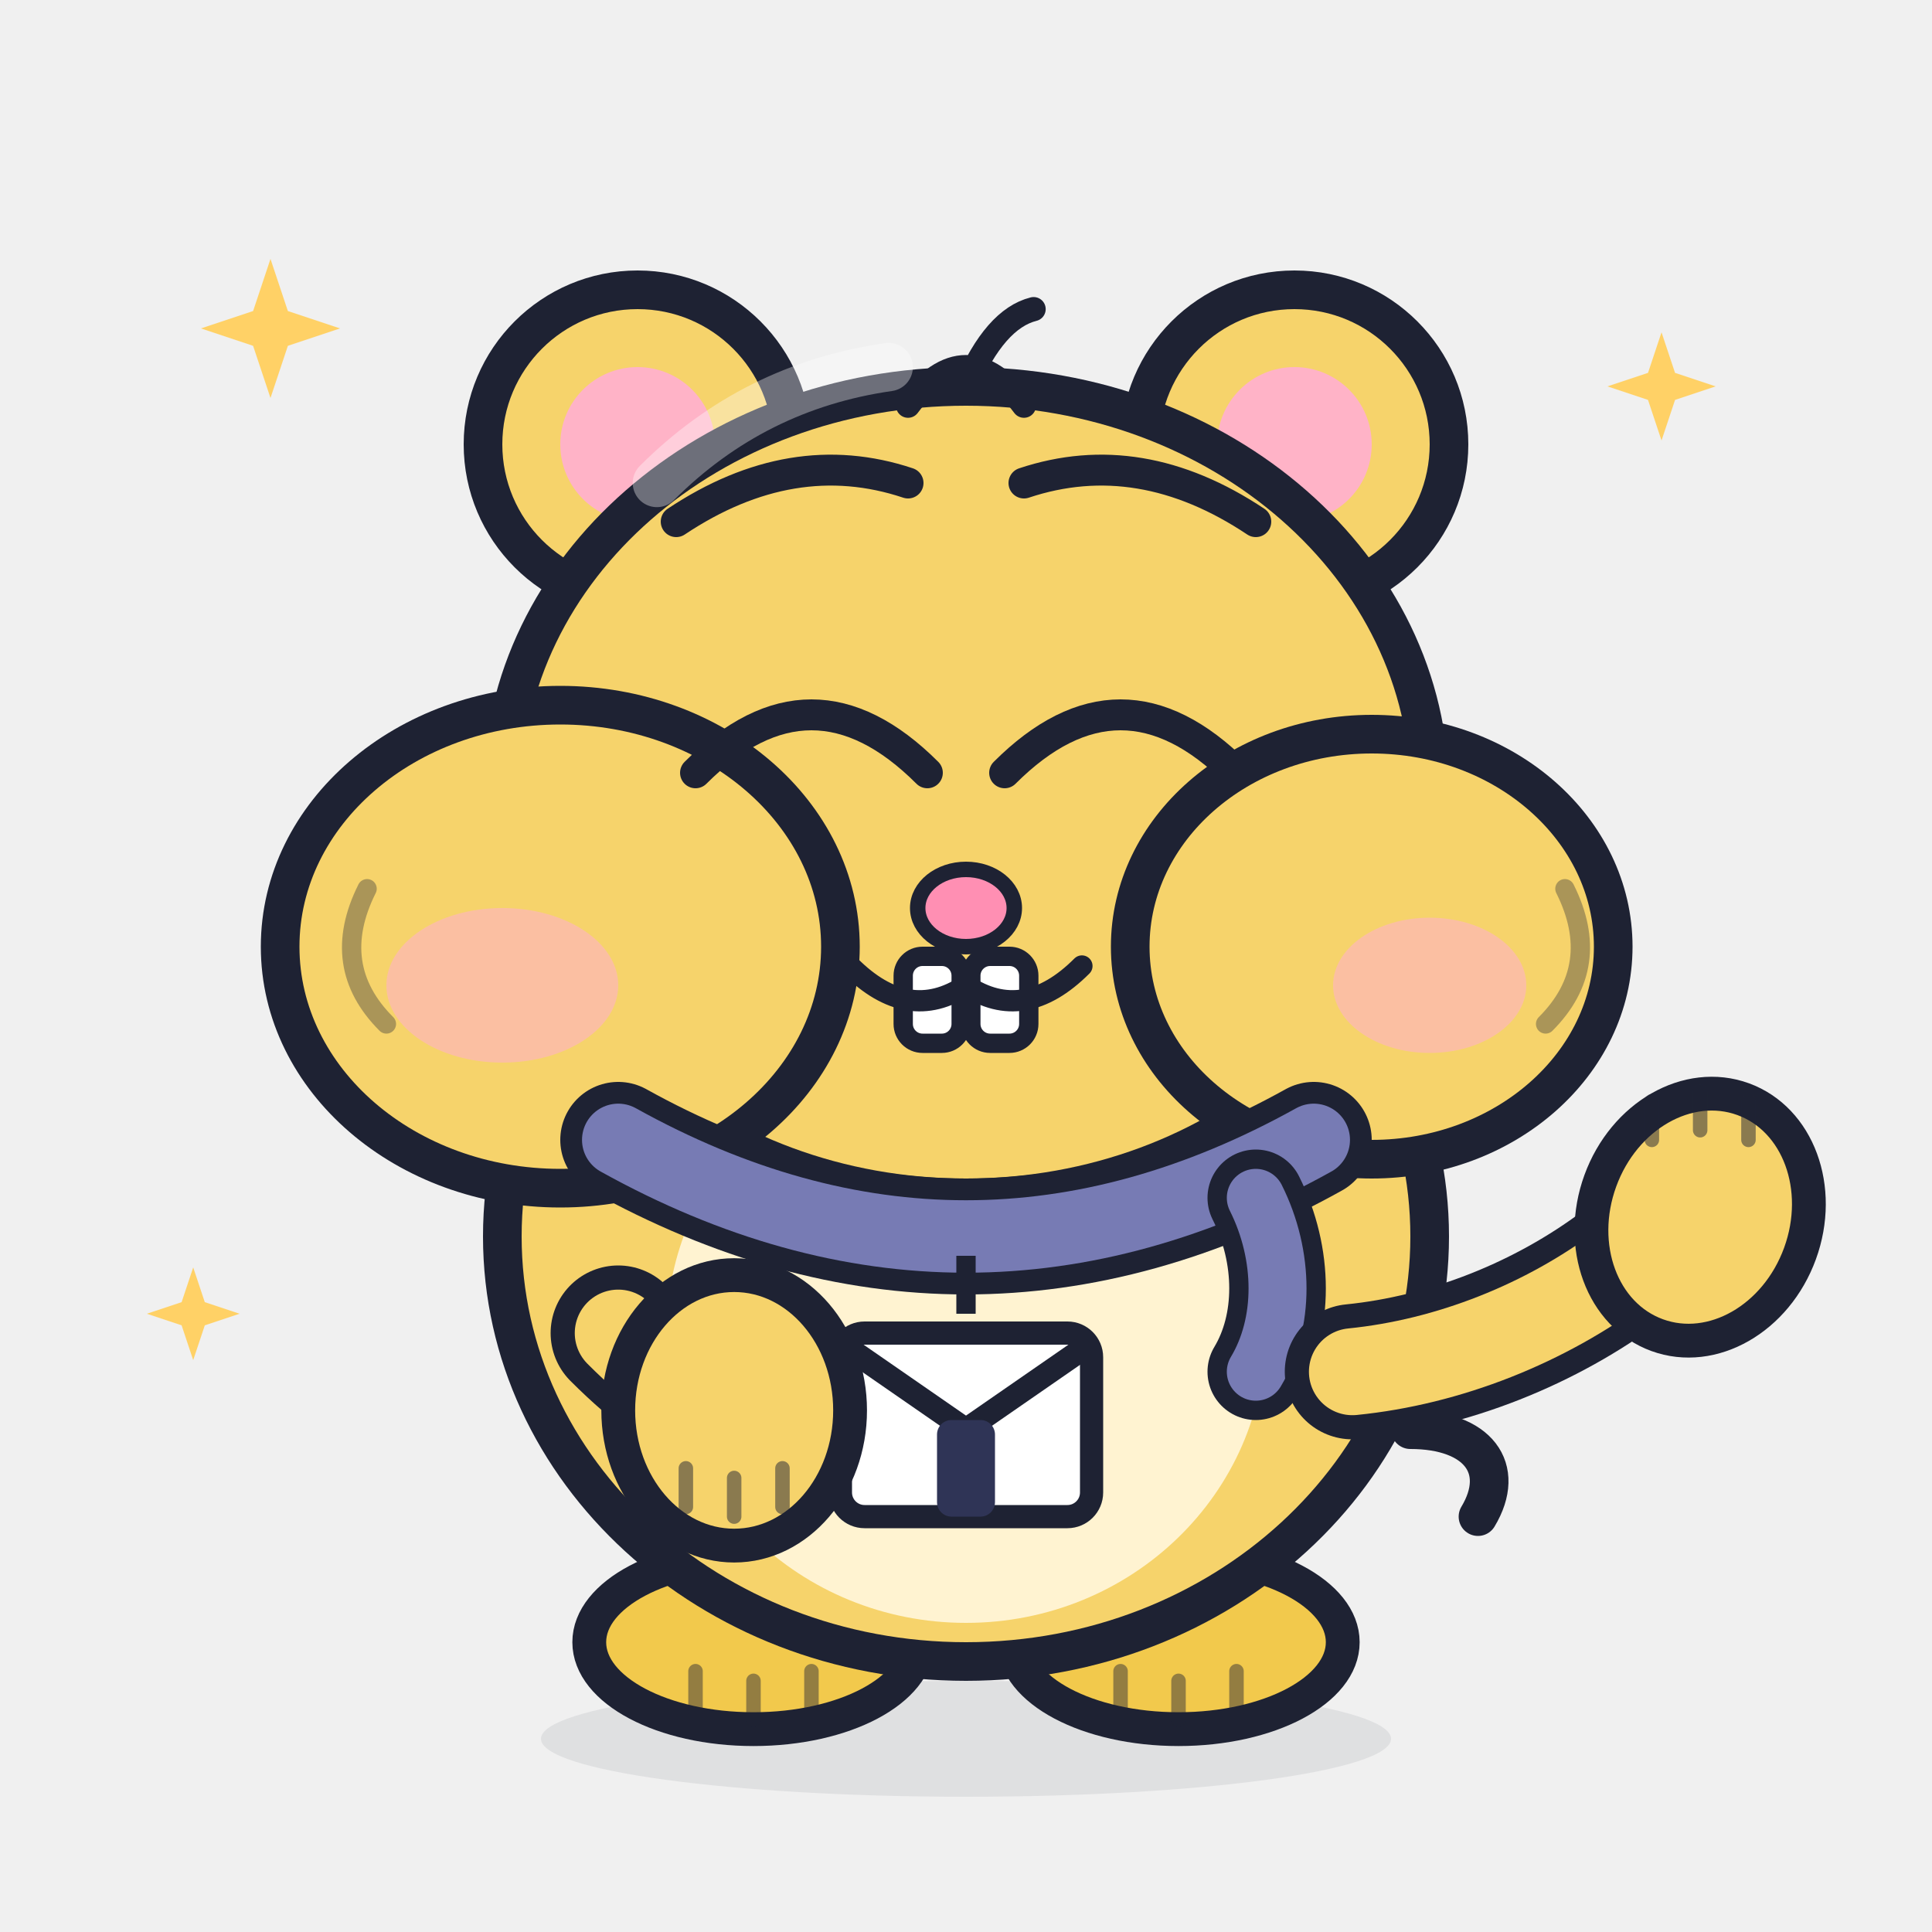
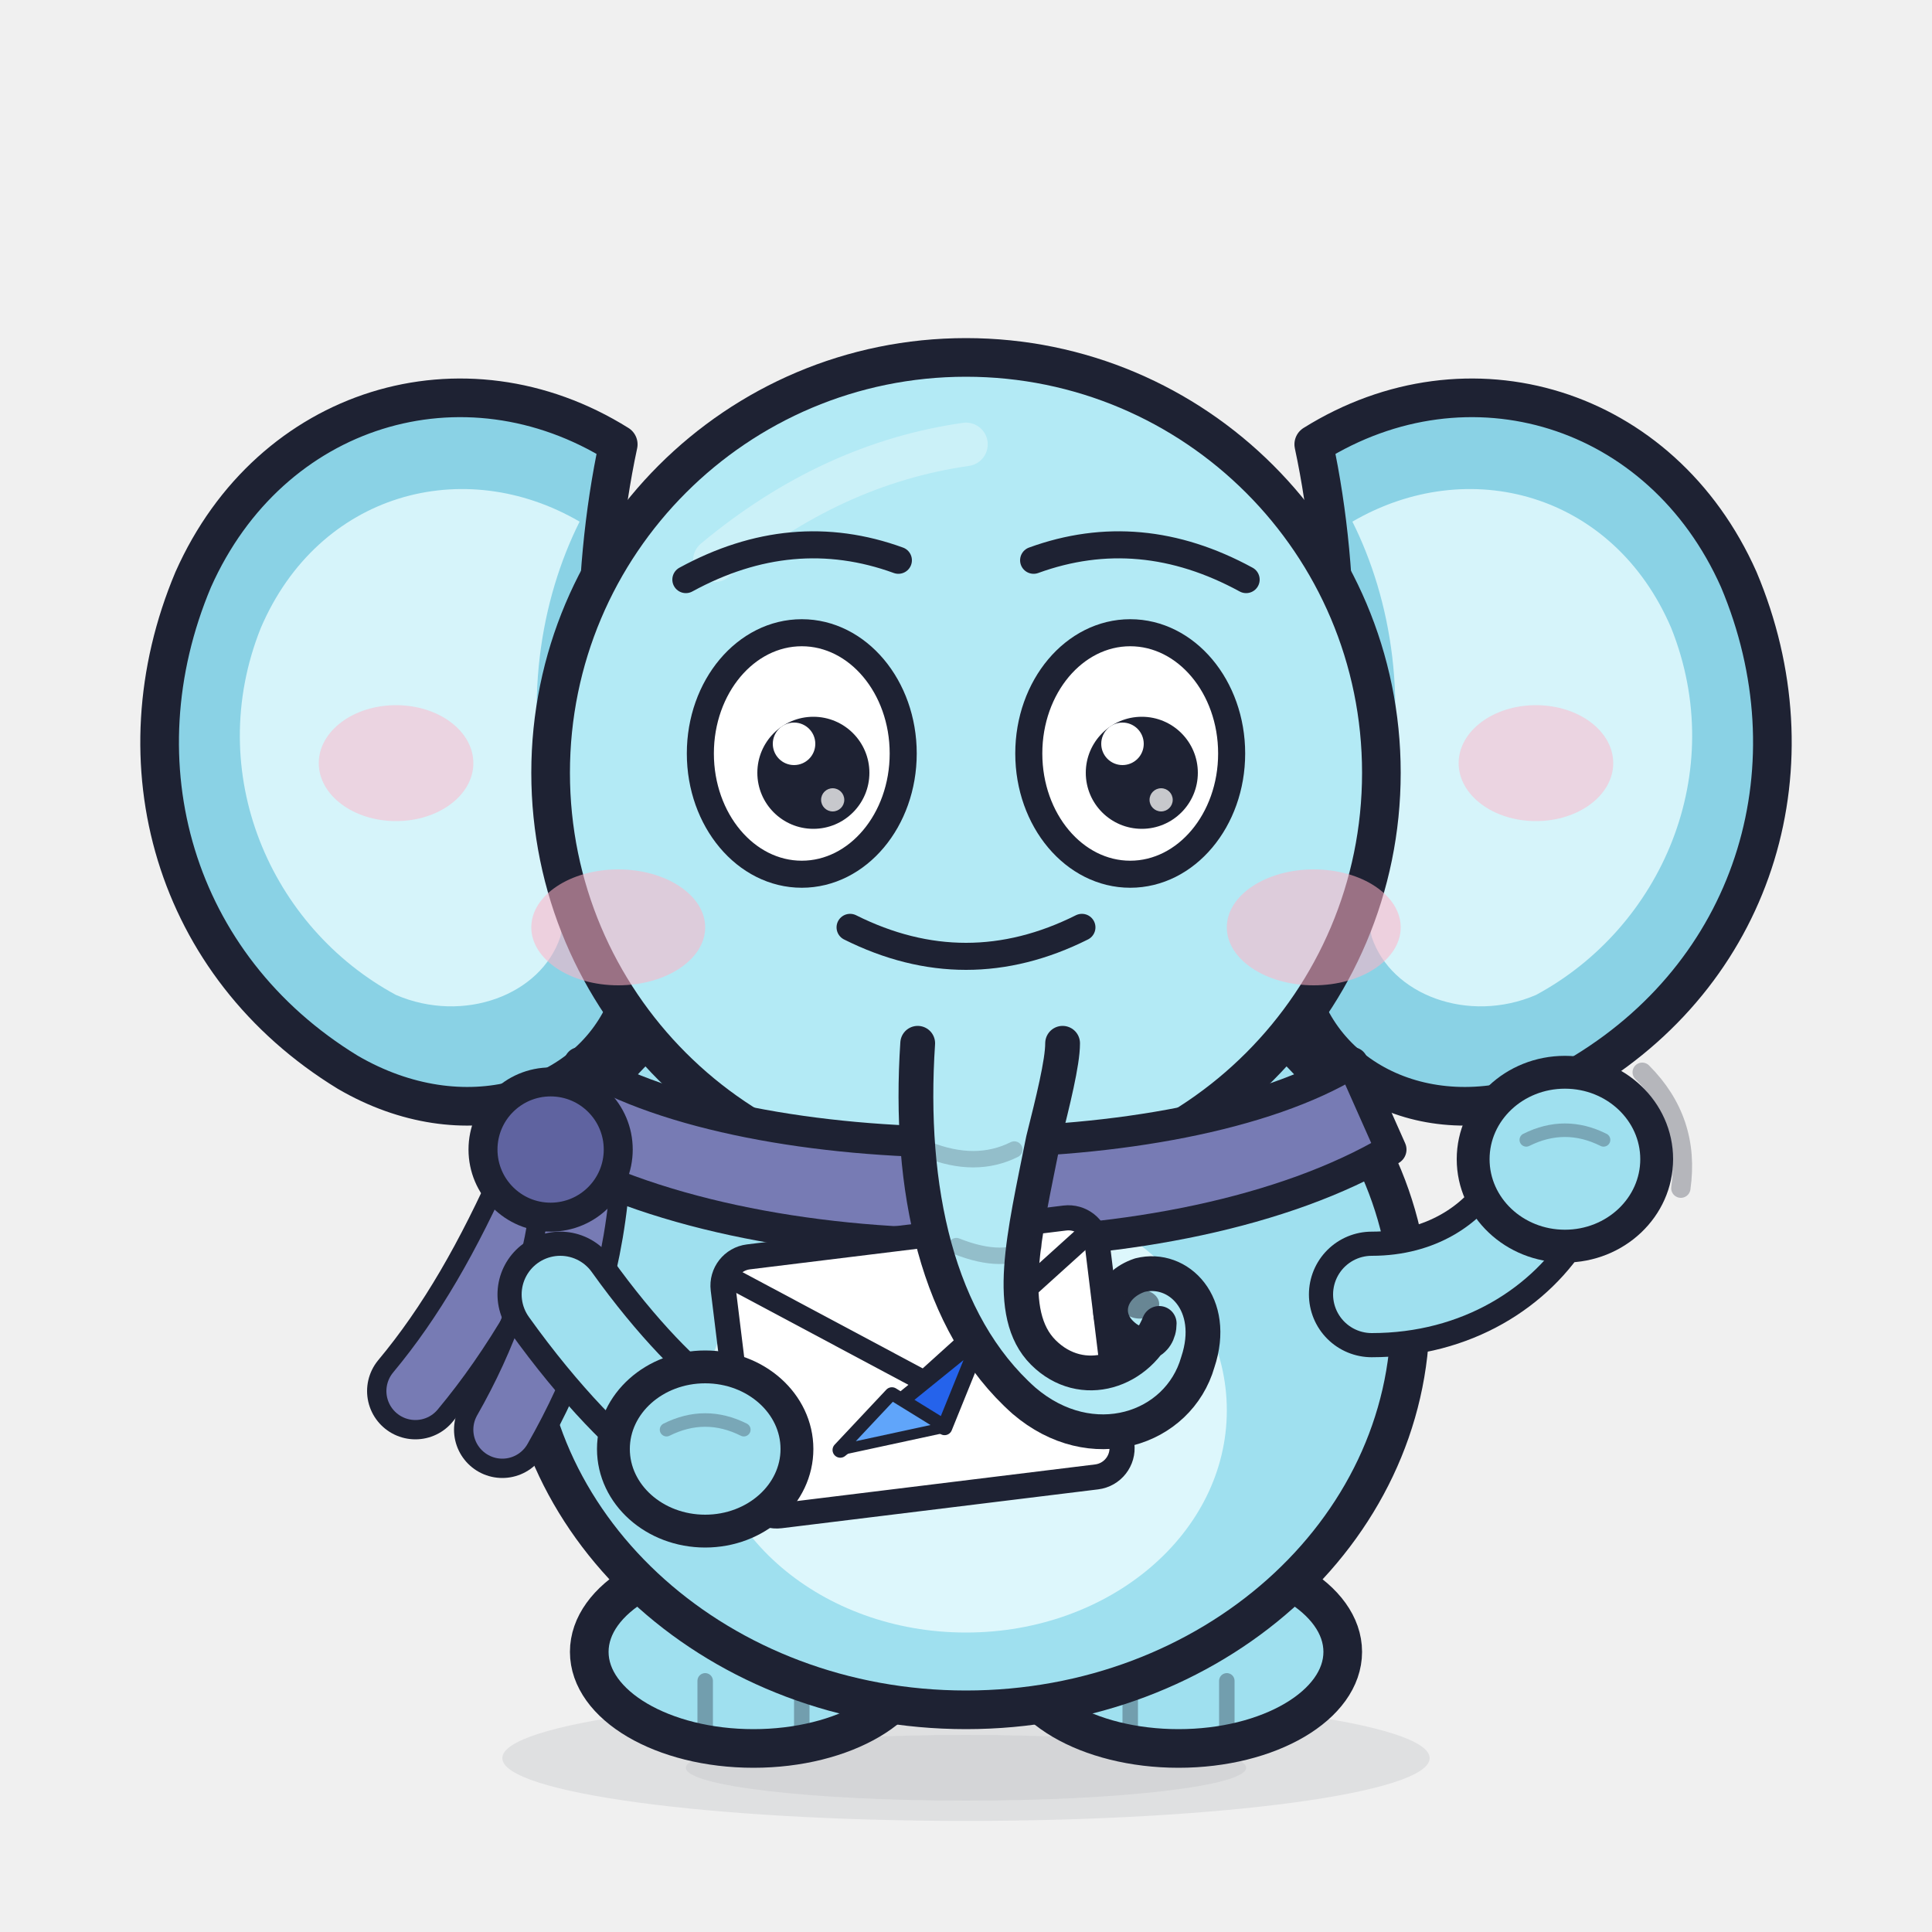
- <svg xmlns="http://www.w3.org/2000/svg" viewBox="0 0 200 200" width="88" height="88" role="img" aria-label="信使仓鼠小递 · 笑 Smile">
-   <style>
-   .ex-motion { animation: ex-bob 3.2s ease-in-out infinite; transform-box: fill-box; transform-origin: 50% 50%; }
-   .ex-anim-tear { animation: ex-tear 1.8s ease-in infinite; transform-box: fill-box; transform-origin: center; }
-   .ex-anim-sweat { animation: ex-tear 1.5s ease-in infinite; transform-box: fill-box; transform-origin: center; }
-   .ex-anim-heart { animation: ex-heart 2.2s ease-out infinite; transform-box: fill-box; transform-origin: center; }
-   .ex-anim-spark { animation: ex-spark 1.9s ease-in-out infinite; transform-box: fill-box; transform-origin: center; }
-   .ex-anim-rain { animation: ex-rain 1.4s linear infinite; transform-box: fill-box; transform-origin: center; }
-   .ex-anim-confetti { animation: ex-confetti 2.4s linear infinite; transform-box: fill-box; transform-origin: center; }
-   .ex-anim-pulse { animation: ex-pulse 1.6s ease-in-out infinite; transform-box: fill-box; transform-origin: center; }
-   .ex-anim-knock { animation: ex-knock 0.55s ease-in-out infinite; transform-box: fill-box; transform-origin: center; }
-   .ex-anim-knockline { animation: ex-knockline 0.55s ease-out infinite; transform-box: fill-box; transform-origin: center; }
-   .ex-anim-palm { animation: ex-palm 0.9s ease-in-out infinite; transform-box: fill-box; transform-origin: center; }
-   .ex-anim-steam { animation: ex-steam 1.8s ease-out infinite; transform-box: fill-box; transform-origin: center; }
-   .ex-anim-shock { animation: ex-shock 0.5s ease-in-out infinite; transform-box: fill-box; transform-origin: center; }
-   @keyframes ex-bob { 0%,100% { transform: translateY(0); } 50% { transform: translateY(-2.5px); } }
-   @keyframes ex-bounce { 0%,100% { transform: translateY(0); } 40% { transform: translateY(-6px); } 60% { transform: translateY(-2px); } }
-   @keyframes ex-tremble { 0%,100% { transform: translateX(0); } 25% { transform: translateX(-1px); } 75% { transform: translateX(1px); } }
-   @keyframes ex-sway { 0%,100% { transform: rotate(0deg); } 50% { transform: rotate(2deg); } }
-   @keyframes ex-shake { 0%,100% { transform: translateX(0); } 20% { transform: translateX(-4.24px); } 40% { transform: translateX(4.24px); } 60% { transform: translateX(-2.75px); } 80% { transform: translateX(1.75px); } }
-   @keyframes ex-tear { 0% { transform: translateY(0); opacity: 0; } 18% { opacity: 1; } 100% { transform: translateY(8.58px); opacity: 0; } }
-   @keyframes ex-heart { 0% { transform: translateY(0) scale(.65); opacity: 0; } 20% { opacity: 1; } 100% { transform: translateY(-14.04px) scale(1.15); opacity: 0; } }
-   @keyframes ex-spark { 0%,100% { transform: scale(.6) rotate(0deg); opacity: .3; } 50% { transform: scale(1.15) rotate(25deg); opacity: 1; } }
-   @keyframes ex-rain { 0% { transform: translateY(0); opacity: 0; } 20% { opacity: 1; } 100% { transform: translateY(9.36px); opacity: 0; } }
-   @keyframes ex-confetti { 0% { transform: translateY(-4px) rotate(0deg); opacity: 1; } 100% { transform: translateY(14px) rotate(200deg); opacity: 0; } }
-   @keyframes ex-pulse { 0%,100% { transform: scale(1); opacity: .35; } 50% { transform: scale(1.18); opacity: .7; } }
-   @keyframes ex-knock { 0%,100% { transform: translateX(3.51px); } 35% { transform: translateX(0); } }
-   @keyframes ex-knockline { 0%,100% { transform: scaleX(.6); opacity: .35; } 35% { transform: scaleX(1); opacity: 1; } }
-   @keyframes ex-palm { 0%,100% { transform: translateY(0) rotate(0deg); } 50% { transform: translateY(-1px) rotate(-4deg); } }
-   @keyframes ex-steam { 0% { transform: translateY(0); opacity: .7; } 100% { transform: translateY(-7.02px); opacity: 0; } }
-   @keyframes ex-shock { 0%,100% { transform: scaleX(.7); opacity: .4; } 50% { transform: scaleX(1.25); opacity: 1; } }
-   @keyframes ex-drift { 0%,100% { transform: translateY(0); } 50% { transform: translateY(-1.56px); } }
-   @media (prefers-reduced-motion: reduce) {
-     .ex-motion, [class*="ex-anim-"] { animation: none !important; }
-   }
-   </style>
-   <g class="ex-motion ex-smile">
-     <g class="ex-base">
-       <ellipse cx="100" cy="180" rx="44" ry="6" fill="#1E2233" opacity=".08" />
-       <path d="M146 148c7 0 10 4 7 9" fill="none" stroke="#1E2233" stroke-width="4" stroke-linecap="round" />
-       <g fill="#F2C94C" stroke="#1E2233" stroke-width="3.5">
-         <ellipse cx="78" cy="170" rx="17" ry="9" />
-         <ellipse cx="122" cy="170" rx="17" ry="9" />
-       </g>
-       <g stroke="#1E2233" stroke-width="1.5" opacity=".45" stroke-linecap="round">
-         <path d="M72 173v4" />
-         <path d="M78 174v4" />
-         <path d="M84 173v4" />
-         <path d="M116 173v4" />
-         <path d="M122 174v4" />
-         <path d="M128 173v4" />
-       </g>
-       <ellipse cx="100" cy="128" rx="48" ry="44" fill="#F6D36B" stroke="#1E2233" stroke-width="4" />
-       <ellipse cx="100" cy="138" rx="31" ry="30" fill="#FFF3D1" />
-       <g fill="#F6D36B" stroke="#1E2233" stroke-width="4">
-         <circle cx="66" cy="46" r="16" />
-         <circle cx="134" cy="46" r="16" />
-       </g>
-       <g fill="#FFB3C7">
-         <circle cx="66" cy="46" r="8" />
-         <circle cx="134" cy="46" r="8" />
-       </g>
-       <ellipse cx="100" cy="82" rx="48" ry="42" fill="#F6D36B" stroke="#1E2233" stroke-width="4" />
-       <path d="M94 42q6-8 12 0M100 40q3-7 7-8" fill="none" stroke="#1E2233" stroke-width="2.5" stroke-linecap="round" />
-       <g fill="#F6D36B" stroke="#1E2233" stroke-width="4">
-         <ellipse cx="58" cy="98" rx="29" ry="25" />
-         <ellipse cx="142" cy="98" rx="25" ry="22" />
-       </g>
-       <path d="M38 92q-4 8 2 14M162 92q4 8-2 14" fill="none" stroke="#1E2233" stroke-width="2" opacity=".35" stroke-linecap="round" />
-       <path d="M64 118q36 20 72 0" fill="none" stroke="#1E2233" stroke-width="12" stroke-linecap="round" />
-       <path d="M64 118q36 20 72 0" fill="none" stroke="#777BB4" stroke-width="7.5" stroke-linecap="round" />
-       <path d="M130 124c3 6 3 13 0 18" fill="none" stroke="#1E2233" stroke-width="10" stroke-linecap="round" />
-       <path d="M130 124c3 6 3 13 0 18" fill="none" stroke="#777BB4" stroke-width="6" stroke-linecap="round" />
-       <line x1="100" y1="130" x2="100" y2="136" stroke="#1E2233" stroke-width="2" />
-       <rect x="87" y="138" width="26" height="19" rx="2.5" fill="#FFFFFF" stroke="#1E2233" stroke-width="2.4" />
-       <path d="M87 139l13 9 13-9" fill="none" stroke="#1E2233" stroke-width="2.4" stroke-linejoin="round" />
-       <rect x="97" y="147" width="6" height="10" rx="1.5" fill="#2F3456" />
-       <path d="M68 50q10-10 24-12" fill="none" stroke="#FFF" stroke-width="5" opacity=".35" stroke-linecap="round" />
+ <svg xmlns="http://www.w3.org/2000/svg" width="88" height="88" viewBox="0 0 200 200" role="img" aria-labelledby="petTitle petDesc">
+   <g stroke-linecap="round" stroke-linejoin="round">
+     <ellipse cx="100" cy="182" rx="48" ry="6.5" fill="#1E2233" opacity=".08" />
+     <ellipse cx="100" cy="183" rx="29" ry="3.4" fill="#1E2233" opacity=".06" />
+     <g fill="#9FE0EF" stroke="#1E2233" stroke-width="4">
+       <ellipse cx="78" cy="171" rx="17" ry="10" />
+       <ellipse cx="122" cy="171" rx="17" ry="10" />
    </g>
-     <g class="ex-face">
-       <path d="M72 80q12-12 24 0" fill="none" stroke="#1E2233" stroke-width="3.2" stroke-linecap="round" />
-       <path d="M104 80q12-12 24 0" fill="none" stroke="#1E2233" stroke-width="3.2" stroke-linecap="round" />
-       <path d="M70 54q12-8 24-4" fill="none" stroke="#1E2233" stroke-width="3.2" stroke-linecap="round" />
-       <path d="M106 50q12-4 24 4" fill="none" stroke="#1E2233" stroke-width="3.2" stroke-linecap="round" />
-       <ellipse cx="100" cy="94" rx="5" ry="4" fill="#FF8FB3" stroke="#1E2233" stroke-width="1.6" />
-       <g fill="#FFF" stroke="#1E2233" stroke-width="2">
-         <rect x="93.5" y="99" width="6" height="9" rx="2" />
-         <rect x="100.5" y="99" width="6" height="9" rx="2" />
-       </g>
-       <path d="M88 100q6 6 12 2M112 100q-6 6-12 2" fill="none" stroke="#1E2233" stroke-width="2.2" stroke-linecap="round" />
-       <ellipse cx="52" cy="102" rx="12" ry="8" fill="#FFB3C7" opacity="0.6" />
-       <ellipse cx="148" cy="102" rx="10" ry="7" fill="#FFB3C7" opacity="0.6" />
+     <g fill="none" stroke="#1E2233" stroke-width="1.6" opacity=".35">
+       <path d="M73 174v5" />
+       <path d="M83 174v5" />
+       <path d="M117 174v5" />
+       <path d="M127 174v5" />
    </g>
-     <g class="ex-arms">
-       <path d="M64 138c4 4 8 7 12 8" fill="none" stroke="#1E2233" stroke-width="14" stroke-linecap="round" />
-       <path d="M64 138c4 4 8 7 12 8" fill="none" stroke="#F6D36B" stroke-width="9" stroke-linecap="round" />
-       <ellipse cx="76" cy="146" rx="12" ry="14" fill="#F6D36B" stroke="#1E2233" stroke-width="3.5" />
-       <g stroke="#1E2233" stroke-width="1.5" opacity=".5" stroke-linecap="round">
-         <path d="M71 152v4" />
-         <path d="M76 153v4" />
-         <path d="M81 152v4" />
-       </g>
-       <path d="M140 142c10-1 20-5 28-11" fill="none" stroke="#1E2233" stroke-width="14" stroke-linecap="round" />
-       <path d="M140 142c10-1 20-5 28-11" fill="none" stroke="#F6D36B" stroke-width="9" stroke-linecap="round" />
-       <ellipse cx="176" cy="126" rx="11" ry="13" fill="#F6D36B" stroke="#1E2233" stroke-width="3.5" transform="rotate(20 176 126)" />
-       <g stroke="#1E2233" stroke-width="1.5" opacity=".5" stroke-linecap="round">
-         <path d="M171 118v-4" />
-         <path d="M176 117v-4" />
-         <path d="M181 118v-4" />
-       </g>
+     <ellipse cx="100" cy="136" rx="46" ry="41" fill="#9FE0EF" stroke="#1E2233" stroke-width="4" />
+     <ellipse cx="100" cy="146" rx="27" ry="23" fill="#DDF7FC" />
+     <g transform="rotate(0 64 72)">
+       <path d="M64 46 C48 36 28 42 20 60 C12 79 18 100 36 111 C48 118 61 114 65 104 C66 100 66 96 65 92 C61 77 61 60 64 46 Z" fill="#8AD2E5" stroke="#1E2233" stroke-width="4" />
+       <path d="M60 54 C48 47 33 51 27 65 C21 80 28 96 41 103 C48 106 56 103 58 97 C59 93 58 89 57 85 C54 73 56 62 60 54 Z" fill="#D6F4FA" />
+       <ellipse cx="41" cy="79" rx="8" ry="6" fill="#FFB3C7" opacity=".5" />
    </g>
-     <g class="ex-effects">
-       <g class="ex-anim-spark" style="animation-delay:0s" transform="translate(28 34) scale(0.9)">
-         <path d="M0 -8L2 -2 8 0 2 2 0 8-2 2-8 0-2-2Z" fill="#FFD166" />
-       </g>
-       <g class="ex-anim-spark" style="animation-delay:0.5s" transform="translate(172 40) scale(0.7)">
-         <path d="M0 -8L2 -2 8 0 2 2 0 8-2 2-8 0-2-2Z" fill="#FFD166" />
-       </g>
-       <g class="ex-anim-spark" style="animation-delay:0.9s" transform="translate(20 136) scale(0.6)">
-         <path d="M0 -8L2 -2 8 0 2 2 0 8-2 2-8 0-2-2Z" fill="#FFD166" />
-       </g>
+     <g transform="rotate(0 136 72)">
+       <path d="M136 46 C152 36 172 42 180 60 C188 79 182 100 164 111 C152 118 139 114 135 104 C134 100 134 96 135 92 C139 77 139 60 136 46 Z" fill="#8AD2E5" stroke="#1E2233" stroke-width="4" />
+       <path d="M140 54 C152 47 167 51 173 65 C179 80 172 96 159 103 C152 106 144 103 142 97 C141 93 142 89 143 85 C146 73 144 62 140 54 Z" fill="#D6F4FA" />
+       <ellipse cx="159" cy="79" rx="8" ry="6" fill="#FFB3C7" opacity=".5" />
    </g>
+     <circle cx="100" cy="80" r="43" fill="#B3EAF5" stroke="#1E2233" stroke-width="4" />
+     <path d="M74 58 Q86 48 100 46" fill="none" stroke="#FFFFFF" stroke-width="4.5" opacity=".32" />
+     <ellipse cx="64" cy="96" rx="9" ry="6" fill="#FFB3C7" opacity=".55" />
+     <ellipse cx="136" cy="96" rx="9" ry="6" fill="#FFB3C7" opacity=".55" />
+     <g>
+       <ellipse cx="83" cy="78" rx="10.5" ry="12.5" fill="#FFFFFF" stroke="#1E2233" stroke-width="2.8" />
+       <ellipse cx="117" cy="78" rx="10.5" ry="12.5" fill="#FFFFFF" stroke="#1E2233" stroke-width="2.8" />
+       <circle cx="84.2" cy="80" r="5.8" fill="#1E2233" />
+       <circle cx="118.2" cy="80" r="5.8" fill="#1E2233" />
+       <circle cx="82.2" cy="77" r="2.2" fill="#FFFFFF" />
+       <circle cx="116.2" cy="77" r="2.2" fill="#FFFFFF" />
+       <circle cx="86.2" cy="82.8" r="1.2" fill="#FFFFFF" opacity=".75" />
+       <circle cx="120.2" cy="82.8" r="1.2" fill="#FFFFFF" opacity=".75" />
+     </g>
+     <g fill="none" stroke="#1E2233" stroke-width="2.8">
+       <path d="M71 60 Q82 54 93 58" />
+       <path d="M107 58 Q118 54 129 60" />
+     </g>
+     <path d="M88 96 Q100 102 112 96" fill="none" stroke="#1E2233" stroke-width="2.8" />
+     <g>
+       <path d="M56 122 C52 131 48 138 43 144" fill="none" stroke="#1E2233" stroke-width="10" />
+       <path d="M56 122 C52 131 48 138 43 144" fill="none" stroke="#777BB4" stroke-width="6" />
+       <path d="M60 124 C59 133 56 141 52 148" fill="none" stroke="#1E2233" stroke-width="10" />
+       <path d="M60 124 C59 133 56 141 52 148" fill="none" stroke="#777BB4" stroke-width="6" />
+       <path d="M60 110 C78 121 122 121 140 110 L144 119 C122 132 78 132 56 119 Z" fill="#777BB4" stroke="#1E2233" stroke-width="3.2" />
+       <circle cx="57" cy="119" r="7" fill="#5F63A0" stroke="#1E2233" stroke-width="3" />
+     </g>
+     <g transform="rotate(-7 95.5 141.5)">
+       <rect x="76" y="128" width="39" height="27" rx="3" fill="#FFFFFF" stroke="#1E2233" stroke-width="2.6" />
+       <path d="M77 130 L95.5 143 L114 130" fill="none" stroke="#1E2233" stroke-width="2.2" />
+       <path d="M86 149 L102 139 L97 148 L92 144 Z" fill="#2563EB" stroke="#1E2233" stroke-width="1.6" />
+       <path d="M86 149 L92 144 L97 148 Z" fill="#60A5FA" stroke="#1E2233" stroke-width="1.1" />
+     </g>
+     <path d="M58 134 C63 141 68 146 71 148" fill="none" stroke="#1E2233" stroke-width="13" />
+     <path d="M58 134 C63 141 68 146 71 148" fill="none" stroke="#9FE0EF" stroke-width="8" />
+     <ellipse cx="73" cy="150" rx="9.5" ry="8.5" fill="#9FE0EF" stroke="#1E2233" stroke-width="3.4" />
+     <path d="M69 148 q4 -2 8 0" fill="none" stroke="#1E2233" stroke-width="1.4" opacity=".3" />
+     <path d="M95 108 C94 123 97 137 106 145 C113 151 122 148 124 141 C126 135 122 131 118 132 C115 133 114 136 116 138 C118 140 120 139 120 137 C118 142 112 144 108 140 C104 136 106 128 108 118 C109 114 110 110 110 108" fill="#B3EAF5" />
+     <path d="M95 108 C94 123 97 137 106 145 C113 151 122 148 124 141 C126 135 122 131 118 132 C115 133 114 136 116 138 C118 140 120 139 120 137 C118 142 112 144 108 140 C104 136 106 128 108 118 C109 114 110 110 110 108" fill="none" stroke="#1E2233" stroke-width="3.6" />
+     <ellipse cx="118" cy="135" rx="2" ry="1.5" fill="#1E2233" opacity=".5" />
+     <path d="M96 119 Q101 121 105 119" fill="none" stroke="#1E2233" stroke-width="1.7" opacity=".22" />
+     <path d="M99 129 Q104 131 107 129" fill="none" stroke="#1E2233" stroke-width="1.7" opacity=".22" />
+     <path d="M142 134 C150 134 156 130 159 125" fill="none" stroke="#1E2233" stroke-width="13" />
+     <path d="M142 134 C150 134 156 130 159 125" fill="none" stroke="#9FE0EF" stroke-width="8" />
+     <ellipse cx="162" cy="120" rx="9.5" ry="9" fill="#9FE0EF" stroke="#1E2233" stroke-width="3.4" />
+     <path d="M158 118 q4 -2 8 0" fill="none" stroke="#1E2233" stroke-width="1.4" opacity=".3" />
+     <path d="M170 111 Q175 116 174 123" fill="none" stroke="#1E2233" stroke-width="2" opacity=".28" />
  </g>
</svg>
